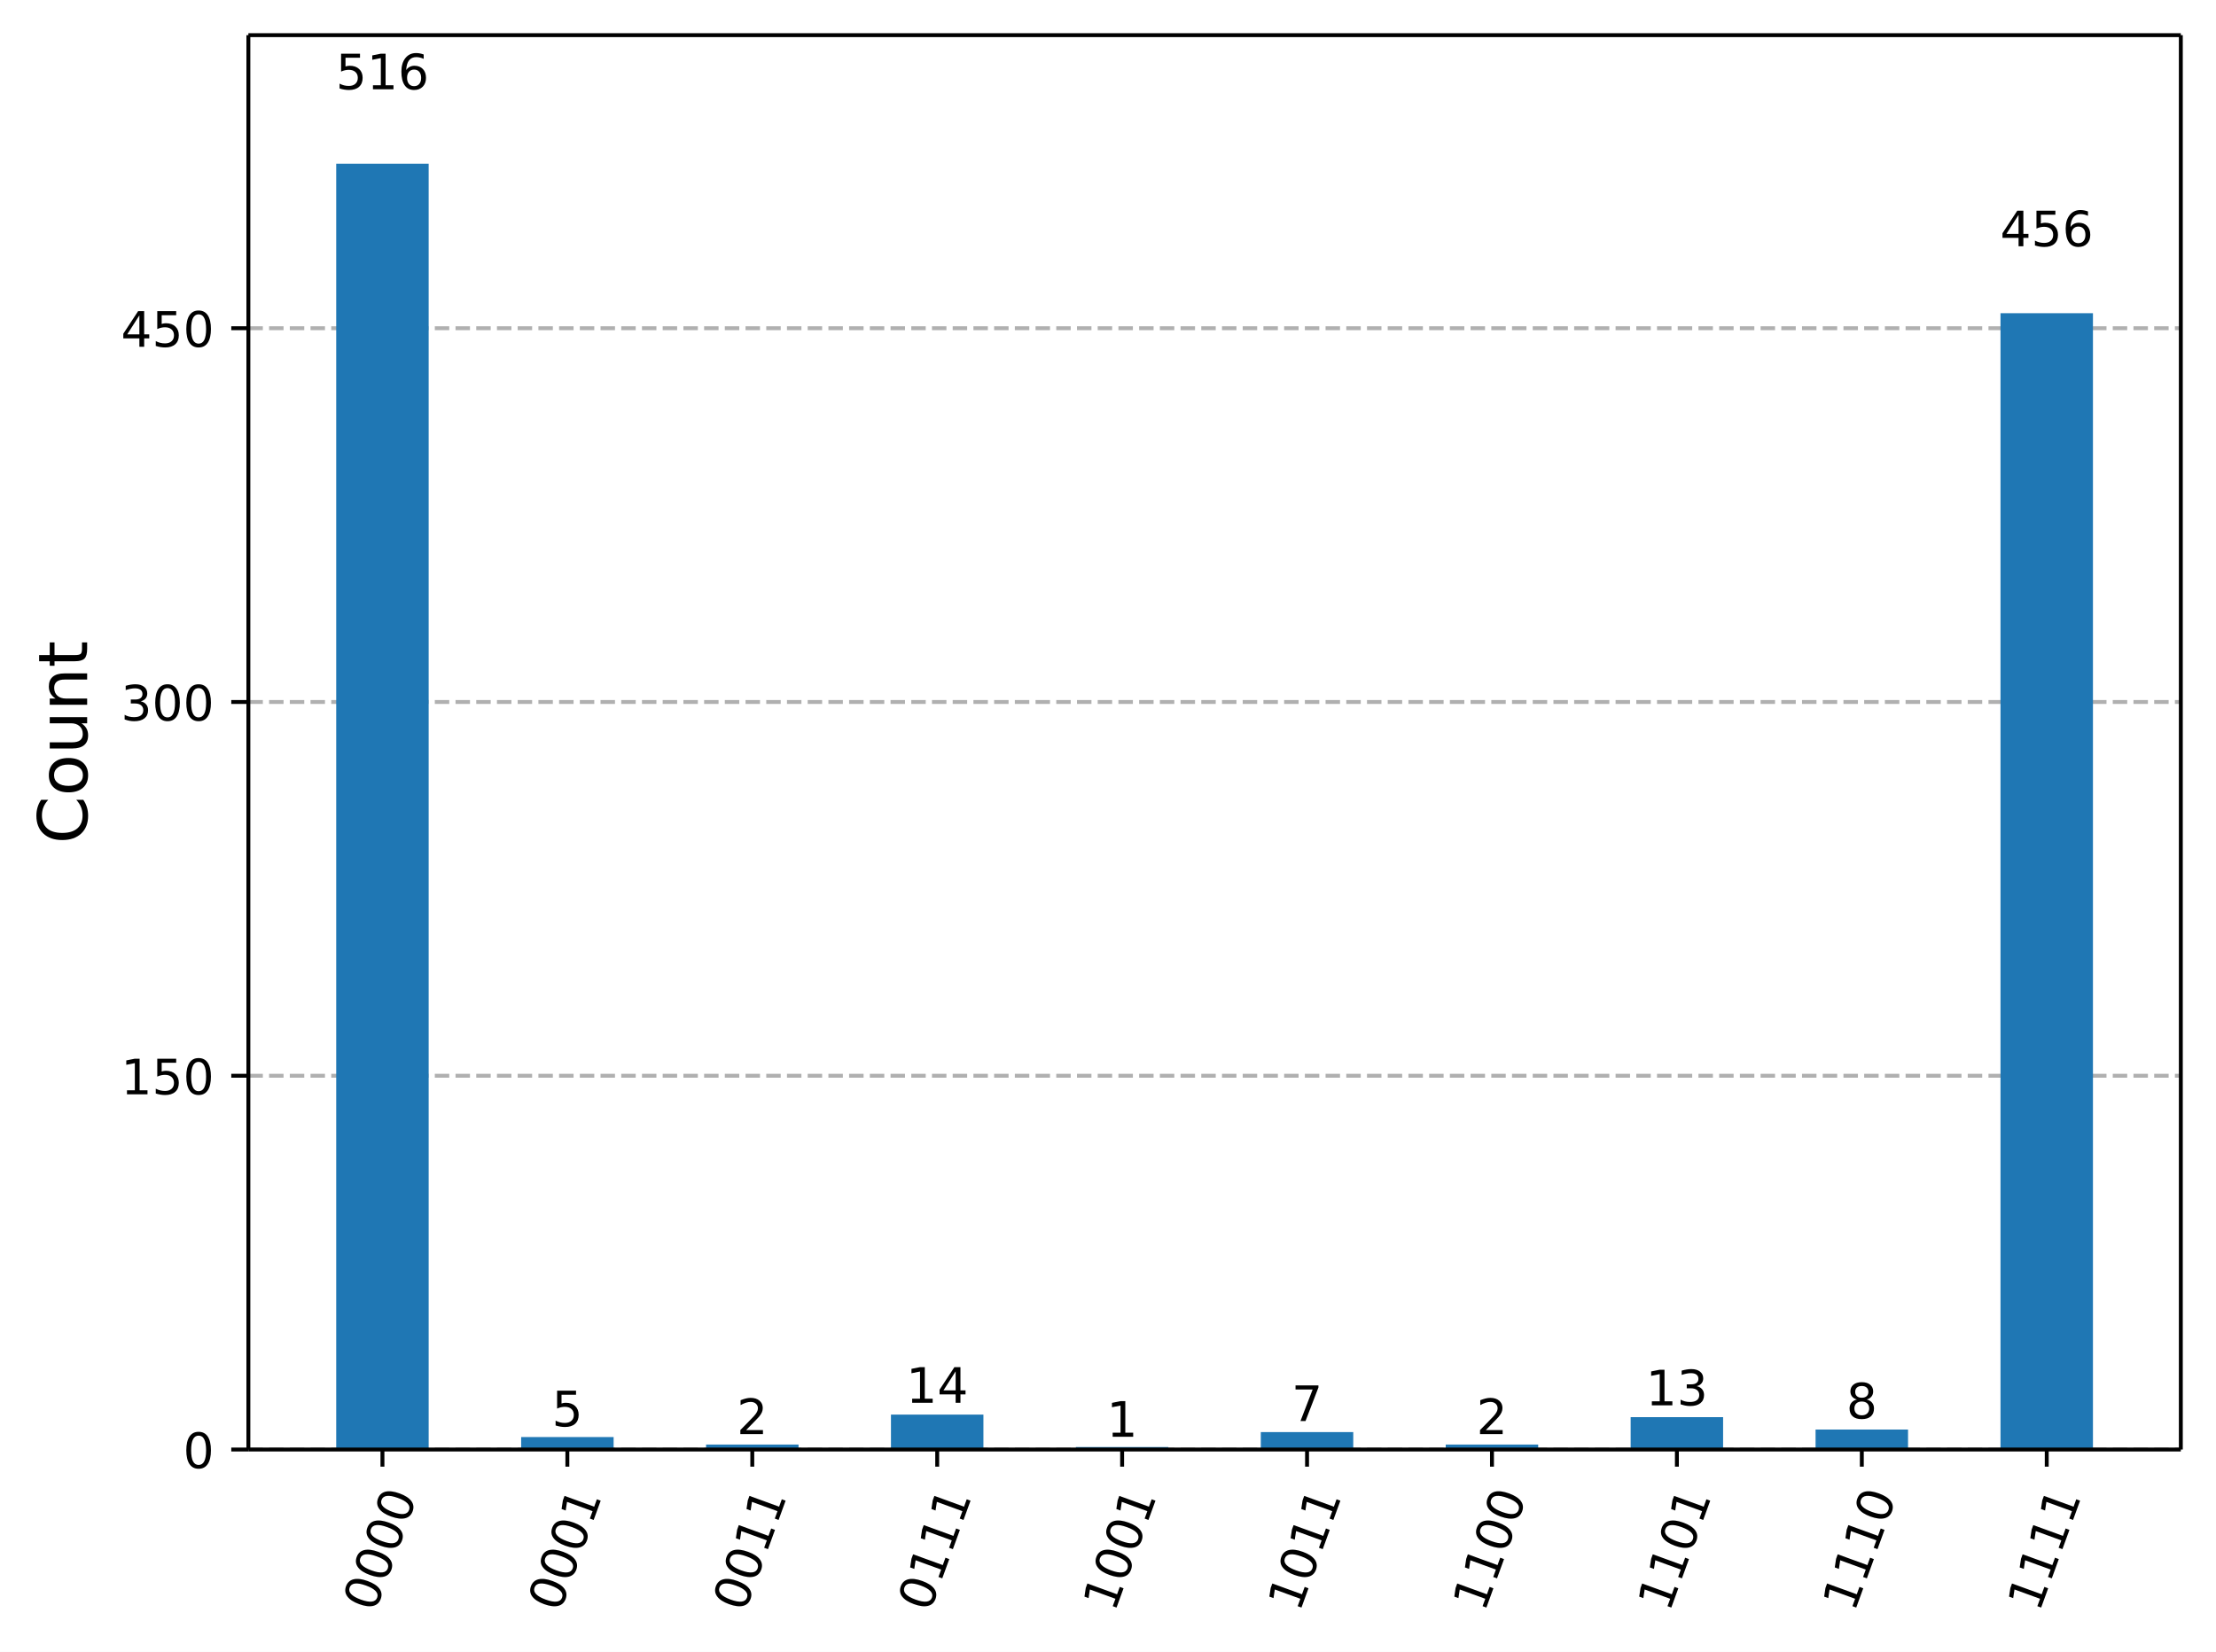
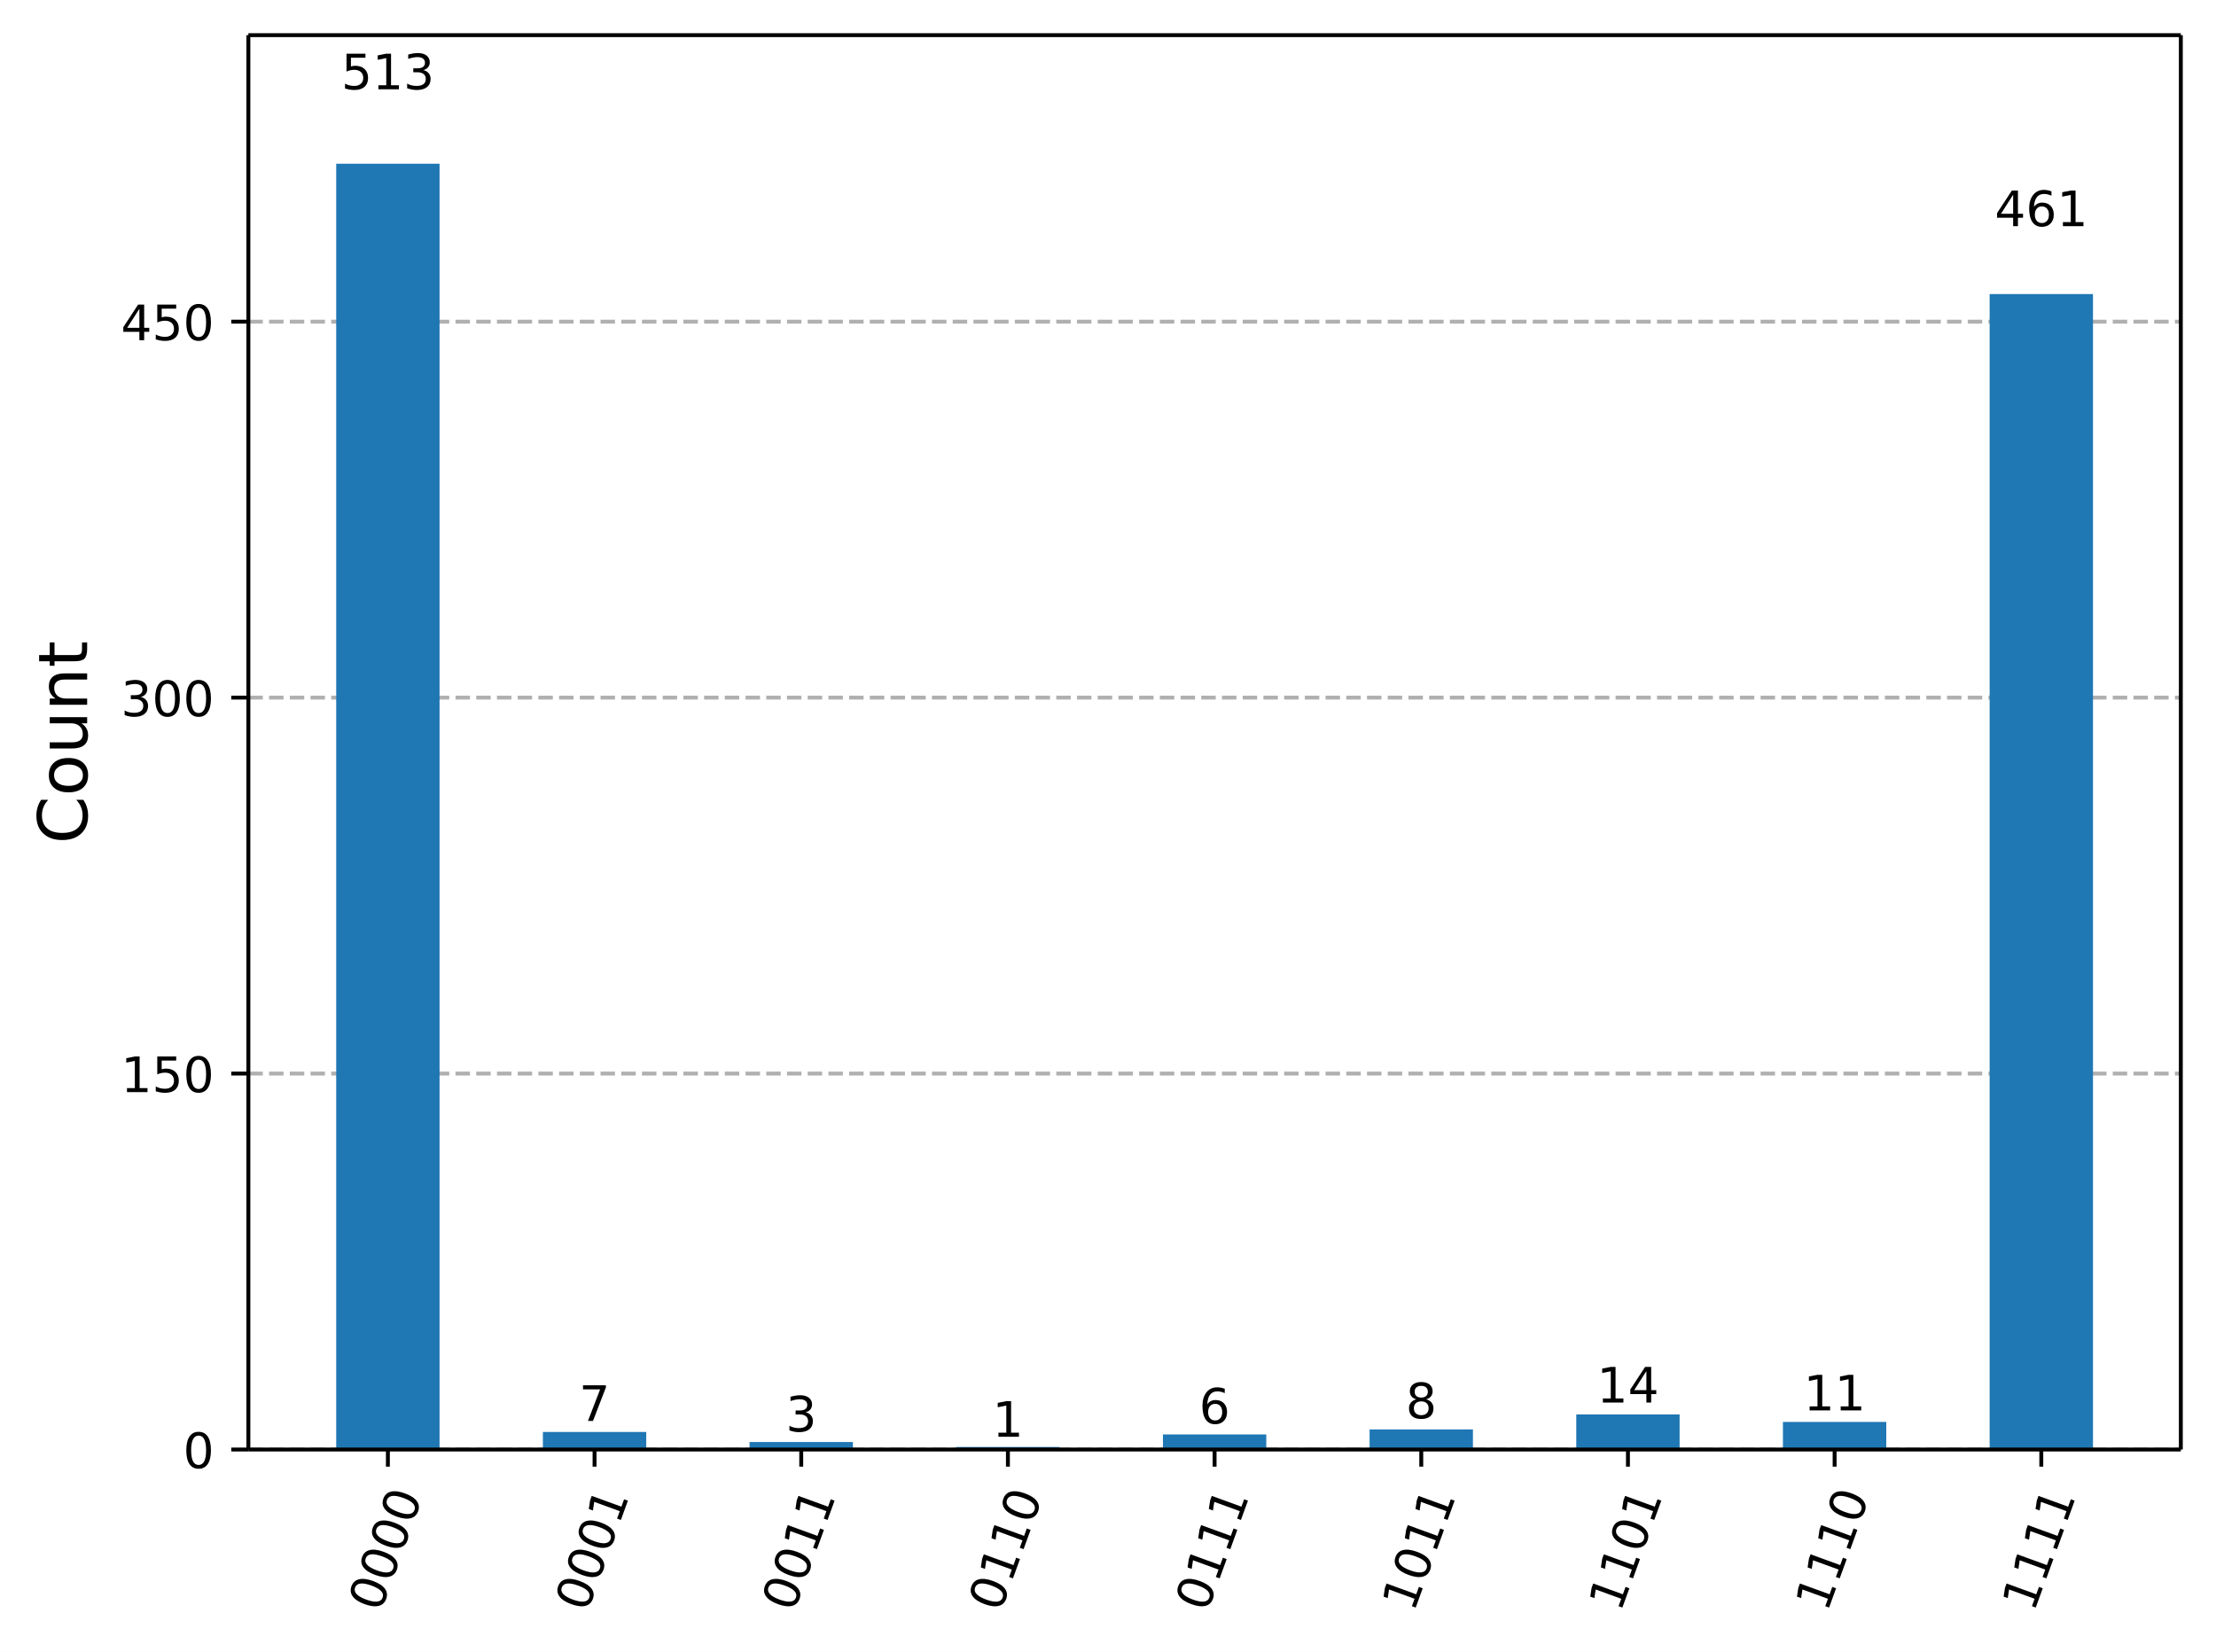
<svg xmlns="http://www.w3.org/2000/svg" xmlns:xlink="http://www.w3.org/1999/xlink" width="453.57pt" height="338.16pt" version="1.1" viewBox="0 0 453.57 338.16">
  <defs>
    <style type="text/css">*{stroke-linejoin: round; stroke-linecap: butt}</style>
  </defs>
  <path d="m0 338.16h453.57v-338.16h-453.57z" fill="#ffffff" />
  <path d="m50.837 296.73h395.53v-289.53h-395.53z" fill="#ffffff" />
  <defs>
    <path id="56bc601931b" d="m0 0v3.5" stroke="#000000" stroke-width=".8" />
  </defs>
-   <use x="78.278" y="296.734" stroke="#000000" stroke-width=".8" xlink:href="#56bc601931b" />
-   <g transform="translate(76.714 330.25) rotate(-70) scale(.1 -.1)">
+   <use x="79.391" y="296.734" stroke="#000000" stroke-width=".8" xlink:href="#56bc601931b" />
+   <g transform="translate(77.827 330.25) rotate(-70) scale(.1 -.1)">
    <defs>
      <path id="DejaVuSans-30" transform="scale(.015625)" d="m2034 4250q-487 0-733-480-245-479-245-1442 0-959 245-1439 246-480 733-480 491 0 736 480 246 480 246 1439 0 963-246 1442-245 480-736 480zm0 500q785 0 1199-621 414-620 414-1801 0-1178-414-1799-414-620-1199-620-784 0-1198 620-414 621-414 1799 0 1181 414 1801 414 621 1198 621z" />
    </defs>
    <use xlink:href="#DejaVuSans-30" />
    <use transform="translate(63.623)" xlink:href="#DejaVuSans-30" />
    <use transform="translate(127.25)" xlink:href="#DejaVuSans-30" />
    <use transform="translate(190.87)" xlink:href="#DejaVuSans-30" />
  </g>
-   <use x="116.128" y="296.734" stroke="#000000" stroke-width=".8" xlink:href="#56bc601931b" />
-   <g transform="translate(114.56 330.25) rotate(-70) scale(.1 -.1)">
+   <use x="121.694" y="296.734" stroke="#000000" stroke-width=".8" xlink:href="#56bc601931b" />
+   <g transform="translate(120.13 330.25) rotate(-70) scale(.1 -.1)">
    <defs>
      <path id="DejaVuSans-31" transform="scale(.015625)" d="m794 531h1031v3560l-1122-225v575l1116 225h631v-4135h1031v-531h-2687v531z" />
    </defs>
    <use xlink:href="#DejaVuSans-30" />
    <use transform="translate(63.623)" xlink:href="#DejaVuSans-30" />
    <use transform="translate(127.25)" xlink:href="#DejaVuSans-30" />
    <use transform="translate(190.87)" xlink:href="#DejaVuSans-31" />
  </g>
-   <use x="153.977" y="296.734" stroke="#000000" stroke-width=".8" xlink:href="#56bc601931b" />
-   <g transform="translate(152.41 330.25) rotate(-70) scale(.1 -.1)">
+   <use x="163.997" y="296.734" stroke="#000000" stroke-width=".8" xlink:href="#56bc601931b" />
+   <g transform="translate(162.43 330.25) rotate(-70) scale(.1 -.1)">
    <use xlink:href="#DejaVuSans-30" />
    <use transform="translate(63.623)" xlink:href="#DejaVuSans-30" />
    <use transform="translate(127.25)" xlink:href="#DejaVuSans-31" />
    <use transform="translate(190.87)" xlink:href="#DejaVuSans-31" />
  </g>
-   <use x="191.827" y="296.734" stroke="#000000" stroke-width=".8" xlink:href="#56bc601931b" />
-   <g transform="translate(190.26 330.25) rotate(-70) scale(.1 -.1)">
+   <use x="206.299" y="296.734" stroke="#000000" stroke-width=".8" xlink:href="#56bc601931b" />
+   <g transform="translate(204.73 330.25) rotate(-70) scale(.1 -.1)">
+     <use xlink:href="#DejaVuSans-30" />
+     <use transform="translate(63.623)" xlink:href="#DejaVuSans-31" />
+     <use transform="translate(127.25)" xlink:href="#DejaVuSans-31" />
+     <use transform="translate(190.87)" xlink:href="#DejaVuSans-30" />
+   </g>
+   <use x="248.602" y="296.734" stroke="#000000" stroke-width=".8" xlink:href="#56bc601931b" />
+   <g transform="translate(247.04 330.25) rotate(-70) scale(.1 -.1)">
    <use xlink:href="#DejaVuSans-30" />
    <use transform="translate(63.623)" xlink:href="#DejaVuSans-31" />
    <use transform="translate(127.25)" xlink:href="#DejaVuSans-31" />
    <use transform="translate(190.87)" xlink:href="#DejaVuSans-31" />
  </g>
-   <use x="229.677" y="296.734" stroke="#000000" stroke-width=".8" xlink:href="#56bc601931b" />
-   <g transform="translate(228.11 330.25) rotate(-70) scale(.1 -.1)">
-     <use xlink:href="#DejaVuSans-31" />
-     <use transform="translate(63.623)" xlink:href="#DejaVuSans-30" />
-     <use transform="translate(127.25)" xlink:href="#DejaVuSans-30" />
-     <use transform="translate(190.87)" xlink:href="#DejaVuSans-31" />
-   </g>
-   <use x="267.527" y="296.734" stroke="#000000" stroke-width=".8" xlink:href="#56bc601931b" />
-   <g transform="translate(265.96 330.25) rotate(-70) scale(.1 -.1)">
+   <use x="290.905" y="296.734" stroke="#000000" stroke-width=".8" xlink:href="#56bc601931b" />
+   <g transform="translate(289.34 330.25) rotate(-70) scale(.1 -.1)">
    <use xlink:href="#DejaVuSans-31" />
    <use transform="translate(63.623)" xlink:href="#DejaVuSans-30" />
    <use transform="translate(127.25)" xlink:href="#DejaVuSans-31" />
    <use transform="translate(190.87)" xlink:href="#DejaVuSans-31" />
  </g>
-   <use x="305.377" y="296.734" stroke="#000000" stroke-width=".8" xlink:href="#56bc601931b" />
-   <g transform="translate(303.81 330.25) rotate(-70) scale(.1 -.1)">
-     <use xlink:href="#DejaVuSans-31" />
-     <use transform="translate(63.623)" xlink:href="#DejaVuSans-31" />
-     <use transform="translate(127.25)" xlink:href="#DejaVuSans-30" />
-     <use transform="translate(190.87)" xlink:href="#DejaVuSans-30" />
-   </g>
-   <use x="343.226" y="296.734" stroke="#000000" stroke-width=".8" xlink:href="#56bc601931b" />
-   <g transform="translate(341.66 330.25) rotate(-70) scale(.1 -.1)">
+   <use x="333.207" y="296.734" stroke="#000000" stroke-width=".8" xlink:href="#56bc601931b" />
+   <g transform="translate(331.64 330.25) rotate(-70) scale(.1 -.1)">
    <use xlink:href="#DejaVuSans-31" />
    <use transform="translate(63.623)" xlink:href="#DejaVuSans-31" />
    <use transform="translate(127.25)" xlink:href="#DejaVuSans-30" />
    <use transform="translate(190.87)" xlink:href="#DejaVuSans-31" />
  </g>
-   <use x="381.076" y="296.734" stroke="#000000" stroke-width=".8" xlink:href="#56bc601931b" />
-   <g transform="translate(379.51 330.25) rotate(-70) scale(.1 -.1)">
+   <use x="375.51" y="296.734" stroke="#000000" stroke-width=".8" xlink:href="#56bc601931b" />
+   <g transform="translate(373.95 330.25) rotate(-70) scale(.1 -.1)">
    <use xlink:href="#DejaVuSans-31" />
    <use transform="translate(63.623)" xlink:href="#DejaVuSans-31" />
    <use transform="translate(127.25)" xlink:href="#DejaVuSans-31" />
    <use transform="translate(190.87)" xlink:href="#DejaVuSans-30" />
  </g>
-   <use x="418.926" y="296.734" stroke="#000000" stroke-width=".8" xlink:href="#56bc601931b" />
-   <g transform="translate(417.36 330.25) rotate(-70) scale(.1 -.1)">
+   <use x="417.813" y="296.734" stroke="#000000" stroke-width=".8" xlink:href="#56bc601931b" />
+   <g transform="translate(416.25 330.25) rotate(-70) scale(.1 -.1)">
    <use xlink:href="#DejaVuSans-31" />
    <use transform="translate(63.623)" xlink:href="#DejaVuSans-31" />
    <use transform="translate(127.25)" xlink:href="#DejaVuSans-31" />
    <use transform="translate(190.87)" xlink:href="#DejaVuSans-31" />
  </g>
  <path d="m50.837 296.73h395.53" clip-path="url(#a66ecdb3287)" fill="none" stroke="#b0b0b0" stroke-dasharray="2.96,1.28" stroke-width=".8" />
  <defs>
    <path id="068a09cc224" d="m0 0h-3.5" stroke="#000000" stroke-width=".8" />
  </defs>
  <use x="50.837" y="296.734" stroke="#000000" stroke-width=".8" xlink:href="#068a09cc224" />
  <g transform="translate(37.474 300.53) scale(.1 -.1)">
    <use xlink:href="#DejaVuSans-30" />
  </g>
-   <path d="m50.837 220.22h395.53" clip-path="url(#a66ecdb3287)" fill="none" stroke="#b0b0b0" stroke-dasharray="2.96,1.28" stroke-width=".8" />
-   <use x="50.837" y="220.219" stroke="#000000" stroke-width=".8" xlink:href="#068a09cc224" />
-   <g transform="translate(24.749 224.02) scale(.1 -.1)">
+   <path d="m50.837 219.77h395.53" clip-path="url(#a66ecdb3287)" fill="none" stroke="#b0b0b0" stroke-dasharray="2.96,1.28" stroke-width=".8" />
+   <use x="50.837" y="219.771" stroke="#000000" stroke-width=".8" xlink:href="#068a09cc224" />
+   <g transform="translate(24.749 223.57) scale(.1 -.1)">
    <defs>
      <path id="DejaVuSans-35" transform="scale(.015625)" d="m691 4666h2478v-532h-1900v-1143q137 47 274 70 138 23 276 23 781 0 1237-428 457-428 457-1159 0-753-469-1171-469-417-1322-417-294 0-599 50-304 50-629 150v635q281-153 581-228t634-75q541 0 856 284 316 284 316 772 0 487-316 771-315 285-856 285-253 0-505-56-251-56-513-175v2344z" />
    </defs>
    <use xlink:href="#DejaVuSans-31" />
    <use transform="translate(63.623)" xlink:href="#DejaVuSans-35" />
    <use transform="translate(127.25)" xlink:href="#DejaVuSans-30" />
  </g>
-   <path d="m50.837 143.7h395.53" clip-path="url(#a66ecdb3287)" fill="none" stroke="#b0b0b0" stroke-dasharray="2.96,1.28" stroke-width=".8" />
-   <use x="50.837" y="143.703" stroke="#000000" stroke-width=".8" xlink:href="#068a09cc224" />
-   <g transform="translate(24.749 147.5) scale(.1 -.1)">
+   <path d="m50.837 142.81h395.53" clip-path="url(#a66ecdb3287)" fill="none" stroke="#b0b0b0" stroke-dasharray="2.96,1.28" stroke-width=".8" />
+   <use x="50.837" y="142.808" stroke="#000000" stroke-width=".8" xlink:href="#068a09cc224" />
+   <g transform="translate(24.749 146.61) scale(.1 -.1)">
    <defs>
      <path id="DejaVuSans-33" transform="scale(.015625)" d="m2597 2516q453-97 707-404 255-306 255-756 0-690-475-1069-475-378-1350-378-293 0-604 58t-642 174v609q262-153 574-231 313-78 654-78 593 0 904 234t311 681q0 413-289 645-289 233-804 233h-544v519h569q465 0 712 186t247 536q0 359-255 551-254 193-729 193-260 0-557-57-297-56-653-174v562q360 100 674 150t592 50q719 0 1137-327 419-326 419-882 0-388-222-655t-631-370z" />
    </defs>
    <use xlink:href="#DejaVuSans-33" />
    <use transform="translate(63.623)" xlink:href="#DejaVuSans-30" />
    <use transform="translate(127.25)" xlink:href="#DejaVuSans-30" />
  </g>
-   <path d="m50.837 67.188h395.53" clip-path="url(#a66ecdb3287)" fill="none" stroke="#b0b0b0" stroke-dasharray="2.96,1.28" stroke-width=".8" />
-   <use x="50.837" y="67.188" stroke="#000000" stroke-width=".8" xlink:href="#068a09cc224" />
-   <g transform="translate(24.749 70.987) scale(.1 -.1)">
+   <path d="m50.837 65.846h395.53" clip-path="url(#a66ecdb3287)" fill="none" stroke="#b0b0b0" stroke-dasharray="2.96,1.28" stroke-width=".8" />
+   <use x="50.837" y="65.846" stroke="#000000" stroke-width=".8" xlink:href="#068a09cc224" />
+   <g transform="translate(24.749 69.645) scale(.1 -.1)">
    <defs>
      <path id="DejaVuSans-34" transform="scale(.015625)" d="m2419 4116-1594-2491h1594v2491zm-166 550h794v-3041h666v-525h-666v-1100h-628v1100h-2106v609l1940 2957z" />
    </defs>
    <use xlink:href="#DejaVuSans-34" />
    <use transform="translate(63.623)" xlink:href="#DejaVuSans-35" />
    <use transform="translate(127.25)" xlink:href="#DejaVuSans-30" />
  </g>
  <g transform="translate(17.838 172.75) rotate(-90) scale(.14 -.14)">
    <defs>
      <path id="DejaVuSans-43" transform="scale(.015625)" d="m4122 4306v-665q-319 297-680 443-361 147-767 147-800 0-1225-489t-425-1414q0-922 425-1411t1225-489q406 0 767 147t680 444v-660q-331-225-702-338-370-112-782-112-1060 0-1670 648-609 649-609 1771 0 1125 609 1773 610 649 1670 649 418 0 788-111 371-111 696-333z" />
      <path id="DejaVuSans-6f" transform="scale(.015625)" d="m1959 3097q-462 0-731-361t-269-989 267-989q268-361 733-361 460 0 728 362 269 363 269 988 0 622-269 986-268 364-728 364zm0 487q750 0 1178-488 429-487 429-1349 0-859-429-1349-428-489-1178-489-753 0-1180 489-426 490-426 1349 0 862 426 1349 427 488 1180 488z" />
      <path id="DejaVuSans-75" transform="scale(.015625)" d="m544 1381v2119h575v-2097q0-497 193-746 194-248 582-248 465 0 735 297 271 297 271 810v1984h575v-3500h-575v538q-209-319-486-474-276-155-642-155-603 0-916 375-312 375-312 1097zm1447 2203z" />
      <path id="DejaVuSans-6e" transform="scale(.015625)" d="m3513 2113v-2113h-575v2094q0 497-194 743-194 247-581 247-466 0-735-297-269-296-269-809v-1978h-578v3500h578v-544q207 316 486 472 280 156 646 156 603 0 912-373 310-373 310-1098z" />
      <path id="DejaVuSans-74" transform="scale(.015625)" d="m1172 4494v-994h1184v-447h-1184v-1900q0-428 117-550t477-122h590v-481h-590q-666 0-919 248-253 249-253 905v1900h-422v447h422v994h578z" />
    </defs>
    <use xlink:href="#DejaVuSans-43" />
    <use transform="translate(69.824)" xlink:href="#DejaVuSans-6f" />
    <use transform="translate(131.01)" xlink:href="#DejaVuSans-75" />
    <use transform="translate(194.38)" xlink:href="#DejaVuSans-6e" />
    <use transform="translate(257.76)" xlink:href="#DejaVuSans-74" />
  </g>
-   <path d="m68.816 296.73h18.925v-263.21h-18.925z" clip-path="url(#a66ecdb3287)" fill="#1f77b4" />
-   <path d="m106.67 296.73h18.925v-2.55h-18.925z" clip-path="url(#a66ecdb3287)" fill="#1f77b4" />
-   <path d="m144.52 296.73h18.925v-1.02h-18.925z" clip-path="url(#a66ecdb3287)" fill="#1f77b4" />
-   <path d="m182.36 296.73h18.925v-7.141h-18.925z" clip-path="url(#a66ecdb3287)" fill="#1f77b4" />
-   <path d="m220.21 296.73h18.925v-0.51h-18.925z" clip-path="url(#a66ecdb3287)" fill="#1f77b4" />
-   <path d="m258.06 296.73h18.925v-3.571h-18.925z" clip-path="url(#a66ecdb3287)" fill="#1f77b4" />
-   <path d="m295.91 296.73h18.925v-1.02h-18.925z" clip-path="url(#a66ecdb3287)" fill="#1f77b4" />
-   <path d="m333.76 296.73h18.925v-6.631h-18.925z" clip-path="url(#a66ecdb3287)" fill="#1f77b4" />
-   <path d="m371.61 296.73h18.925v-4.081h-18.925z" clip-path="url(#a66ecdb3287)" fill="#1f77b4" />
-   <path d="m409.46 296.73h18.925v-232.61h-18.925z" clip-path="url(#a66ecdb3287)" fill="#1f77b4" />
+   <path d="m68.816 296.73h21.151v-263.21h-21.151z" clip-path="url(#a66ecdb3287)" fill="#1f77b4" />
+   <path d="m111.12 296.73h21.151v-3.592h-21.151z" clip-path="url(#a66ecdb3287)" fill="#1f77b4" />
+   <path d="m153.42 296.73h21.151v-1.539h-21.151z" clip-path="url(#a66ecdb3287)" fill="#1f77b4" />
+   <path d="m195.72 296.73h21.151v-0.513h-21.151z" clip-path="url(#a66ecdb3287)" fill="#1f77b4" />
+   <path d="m238.03 296.73h21.151v-3.079h-21.151z" clip-path="url(#a66ecdb3287)" fill="#1f77b4" />
+   <path d="m280.33 296.73h21.151v-4.105h-21.151z" clip-path="url(#a66ecdb3287)" fill="#1f77b4" />
+   <path d="m322.63 296.73h21.151v-7.183h-21.151z" clip-path="url(#a66ecdb3287)" fill="#1f77b4" />
+   <path d="m364.93 296.73h21.151v-5.644h-21.151z" clip-path="url(#a66ecdb3287)" fill="#1f77b4" />
+   <path d="m407.24 296.73h21.151v-236.53h-21.151z" clip-path="url(#a66ecdb3287)" fill="#1f77b4" />
  <path d="m50.837 296.73v-289.53" fill="none" stroke="#000000" stroke-linecap="square" stroke-width=".8" />
  <path d="m446.37 296.73v-289.53" fill="none" stroke="#000000" stroke-linecap="square" stroke-width=".8" />
  <path d="m50.837 296.73h395.53" fill="none" stroke="#000000" stroke-linecap="square" stroke-width=".8" />
  <path d="m50.837 7.2h395.53" fill="none" stroke="#000000" stroke-linecap="square" stroke-width=".8" />
-   <g transform="translate(68.734 18.281) scale(.1 -.1)">
-     <defs>
-       <path id="DejaVuSans-36" transform="scale(.015625)" d="m2113 2584q-425 0-674-291-248-290-248-796 0-503 248-796 249-292 674-292t673 292q248 293 248 796 0 506-248 796-248 291-673 291zm1253 1979v-575q-238 112-480 171-242 60-480 60-625 0-955-422-329-422-376-1275 184 272 462 417 279 145 613 145 703 0 1111-427 408-426 408-1160 0-719-425-1154-425-434-1131-434-810 0-1238 620-428 621-428 1799 0 1106 525 1764t1409 658q238 0 480-47t505-140z" />
-     </defs>
+   <g transform="translate(69.847 18.281) scale(.1 -.1)">
    <use xlink:href="#DejaVuSans-35" />
    <use transform="translate(63.623)" xlink:href="#DejaVuSans-31" />
-     <use transform="translate(127.25)" xlink:href="#DejaVuSans-36" />
+     <use transform="translate(127.25)" xlink:href="#DejaVuSans-33" />
  </g>
-   <g transform="translate(112.95 291.98) scale(.1 -.1)">
-     <use xlink:href="#DejaVuSans-35" />
-   </g>
-   <g transform="translate(150.8 293.58) scale(.1 -.1)">
-     <defs>
-       <path id="DejaVuSans-32" transform="scale(.015625)" d="m1228 531h2203v-531h-2962v531q359 372 979 998 621 627 780 809 303 340 423 576 121 236 121 464 0 372-261 606-261 235-680 235-297 0-627-103-329-103-704-313v638q381 153 712 231 332 78 607 78 725 0 1156-363 431-362 431-968 0-288-108-546-107-257-392-607-78-91-497-524-418-433-1181-1211z" />
-     </defs>
-     <use xlink:href="#DejaVuSans-32" />
-   </g>
-   <g transform="translate(185.46 287.16) scale(.1 -.1)">
-     <use xlink:href="#DejaVuSans-31" />
-     <use transform="translate(63.623)" xlink:href="#DejaVuSans-34" />
-   </g>
-   <g transform="translate(226.5 294.12) scale(.1 -.1)">
-     <use xlink:href="#DejaVuSans-31" />
-   </g>
-   <g transform="translate(264.35 290.9) scale(.1 -.1)">
+   <g transform="translate(118.51 290.88) scale(.1 -.1)">
    <defs>
      <path id="DejaVuSans-37" transform="scale(.015625)" d="m525 4666h3e3v-269l-1694-4397h-659l1594 4134h-2241v532z" />
    </defs>
    <use xlink:href="#DejaVuSans-37" />
  </g>
-   <g transform="translate(302.2 293.58) scale(.1 -.1)">
-     <use xlink:href="#DejaVuSans-32" />
+   <g transform="translate(160.82 293.04) scale(.1 -.1)">
+     <use xlink:href="#DejaVuSans-33" />
  </g>
-   <g transform="translate(336.86 287.69) scale(.1 -.1)">
+   <g transform="translate(203.12 294.12) scale(.1 -.1)">
    <use xlink:href="#DejaVuSans-31" />
-     <use transform="translate(63.623)" xlink:href="#DejaVuSans-33" />
  </g>
-   <g transform="translate(377.89 290.37) scale(.1 -.1)">
+   <g transform="translate(245.42 291.42) scale(.1 -.1)">
+     <defs>
+       <path id="DejaVuSans-36" transform="scale(.015625)" d="m2113 2584q-425 0-674-291-248-290-248-796 0-503 248-796 249-292 674-292t673 292q248 293 248 796 0 506-248 796-248 291-673 291zm1253 1979v-575q-238 112-480 171-242 60-480 60-625 0-955-422-329-422-376-1275 184 272 462 417 279 145 613 145 703 0 1111-427 408-426 408-1160 0-719-425-1154-425-434-1131-434-810 0-1238 620-428 621-428 1799 0 1106 525 1764t1409 658q238 0 480-47t505-140z" />
+     </defs>
+     <use xlink:href="#DejaVuSans-36" />
+   </g>
+   <g transform="translate(287.72 290.34) scale(.1 -.1)">
    <defs>
      <path id="DejaVuSans-38" transform="scale(.015625)" d="m2034 2216q-450 0-708-241-257-241-257-662 0-422 257-663 258-241 708-241t709 242q260 243 260 662 0 421-258 662-257 241-711 241zm-631 268q-406 100-633 378-226 279-226 679 0 559 398 884 399 325 1092 325 697 0 1094-325t397-884q0-400-227-679-226-278-629-378 456-106 710-416 255-309 255-755 0-679-414-1042-414-362-1186-362-771 0-1186 362-414 363-414 1042 0 446 256 755 257 310 713 416zm-231 997q0-362 226-565 227-203 636-203 407 0 636 203 230 203 230 565 0 363-230 566-229 203-636 203-409 0-636-203-226-203-226-566z" />
    </defs>
    <use xlink:href="#DejaVuSans-38" />
  </g>
-   <g transform="translate(409.38 50.417) scale(.1 -.1)">
+   <g transform="translate(326.84 287.11) scale(.1 -.1)">
+     <use xlink:href="#DejaVuSans-31" />
+     <use transform="translate(63.623)" xlink:href="#DejaVuSans-34" />
+   </g>
+   <g transform="translate(369.15 288.73) scale(.1 -.1)">
+     <use xlink:href="#DejaVuSans-31" />
+     <use transform="translate(63.623)" xlink:href="#DejaVuSans-31" />
+   </g>
+   <g transform="translate(408.27 46.295) scale(.1 -.1)">
    <use xlink:href="#DejaVuSans-34" />
-     <use transform="translate(63.623)" xlink:href="#DejaVuSans-35" />
-     <use transform="translate(127.25)" xlink:href="#DejaVuSans-36" />
+     <use transform="translate(63.623)" xlink:href="#DejaVuSans-36" />
+     <use transform="translate(127.25)" xlink:href="#DejaVuSans-31" />
  </g>
  <defs>
    <clipPath id="a66ecdb3287">
      <rect x="50.837" y="7.2" width="395.53" height="289.53" />
    </clipPath>
  </defs>
</svg>
